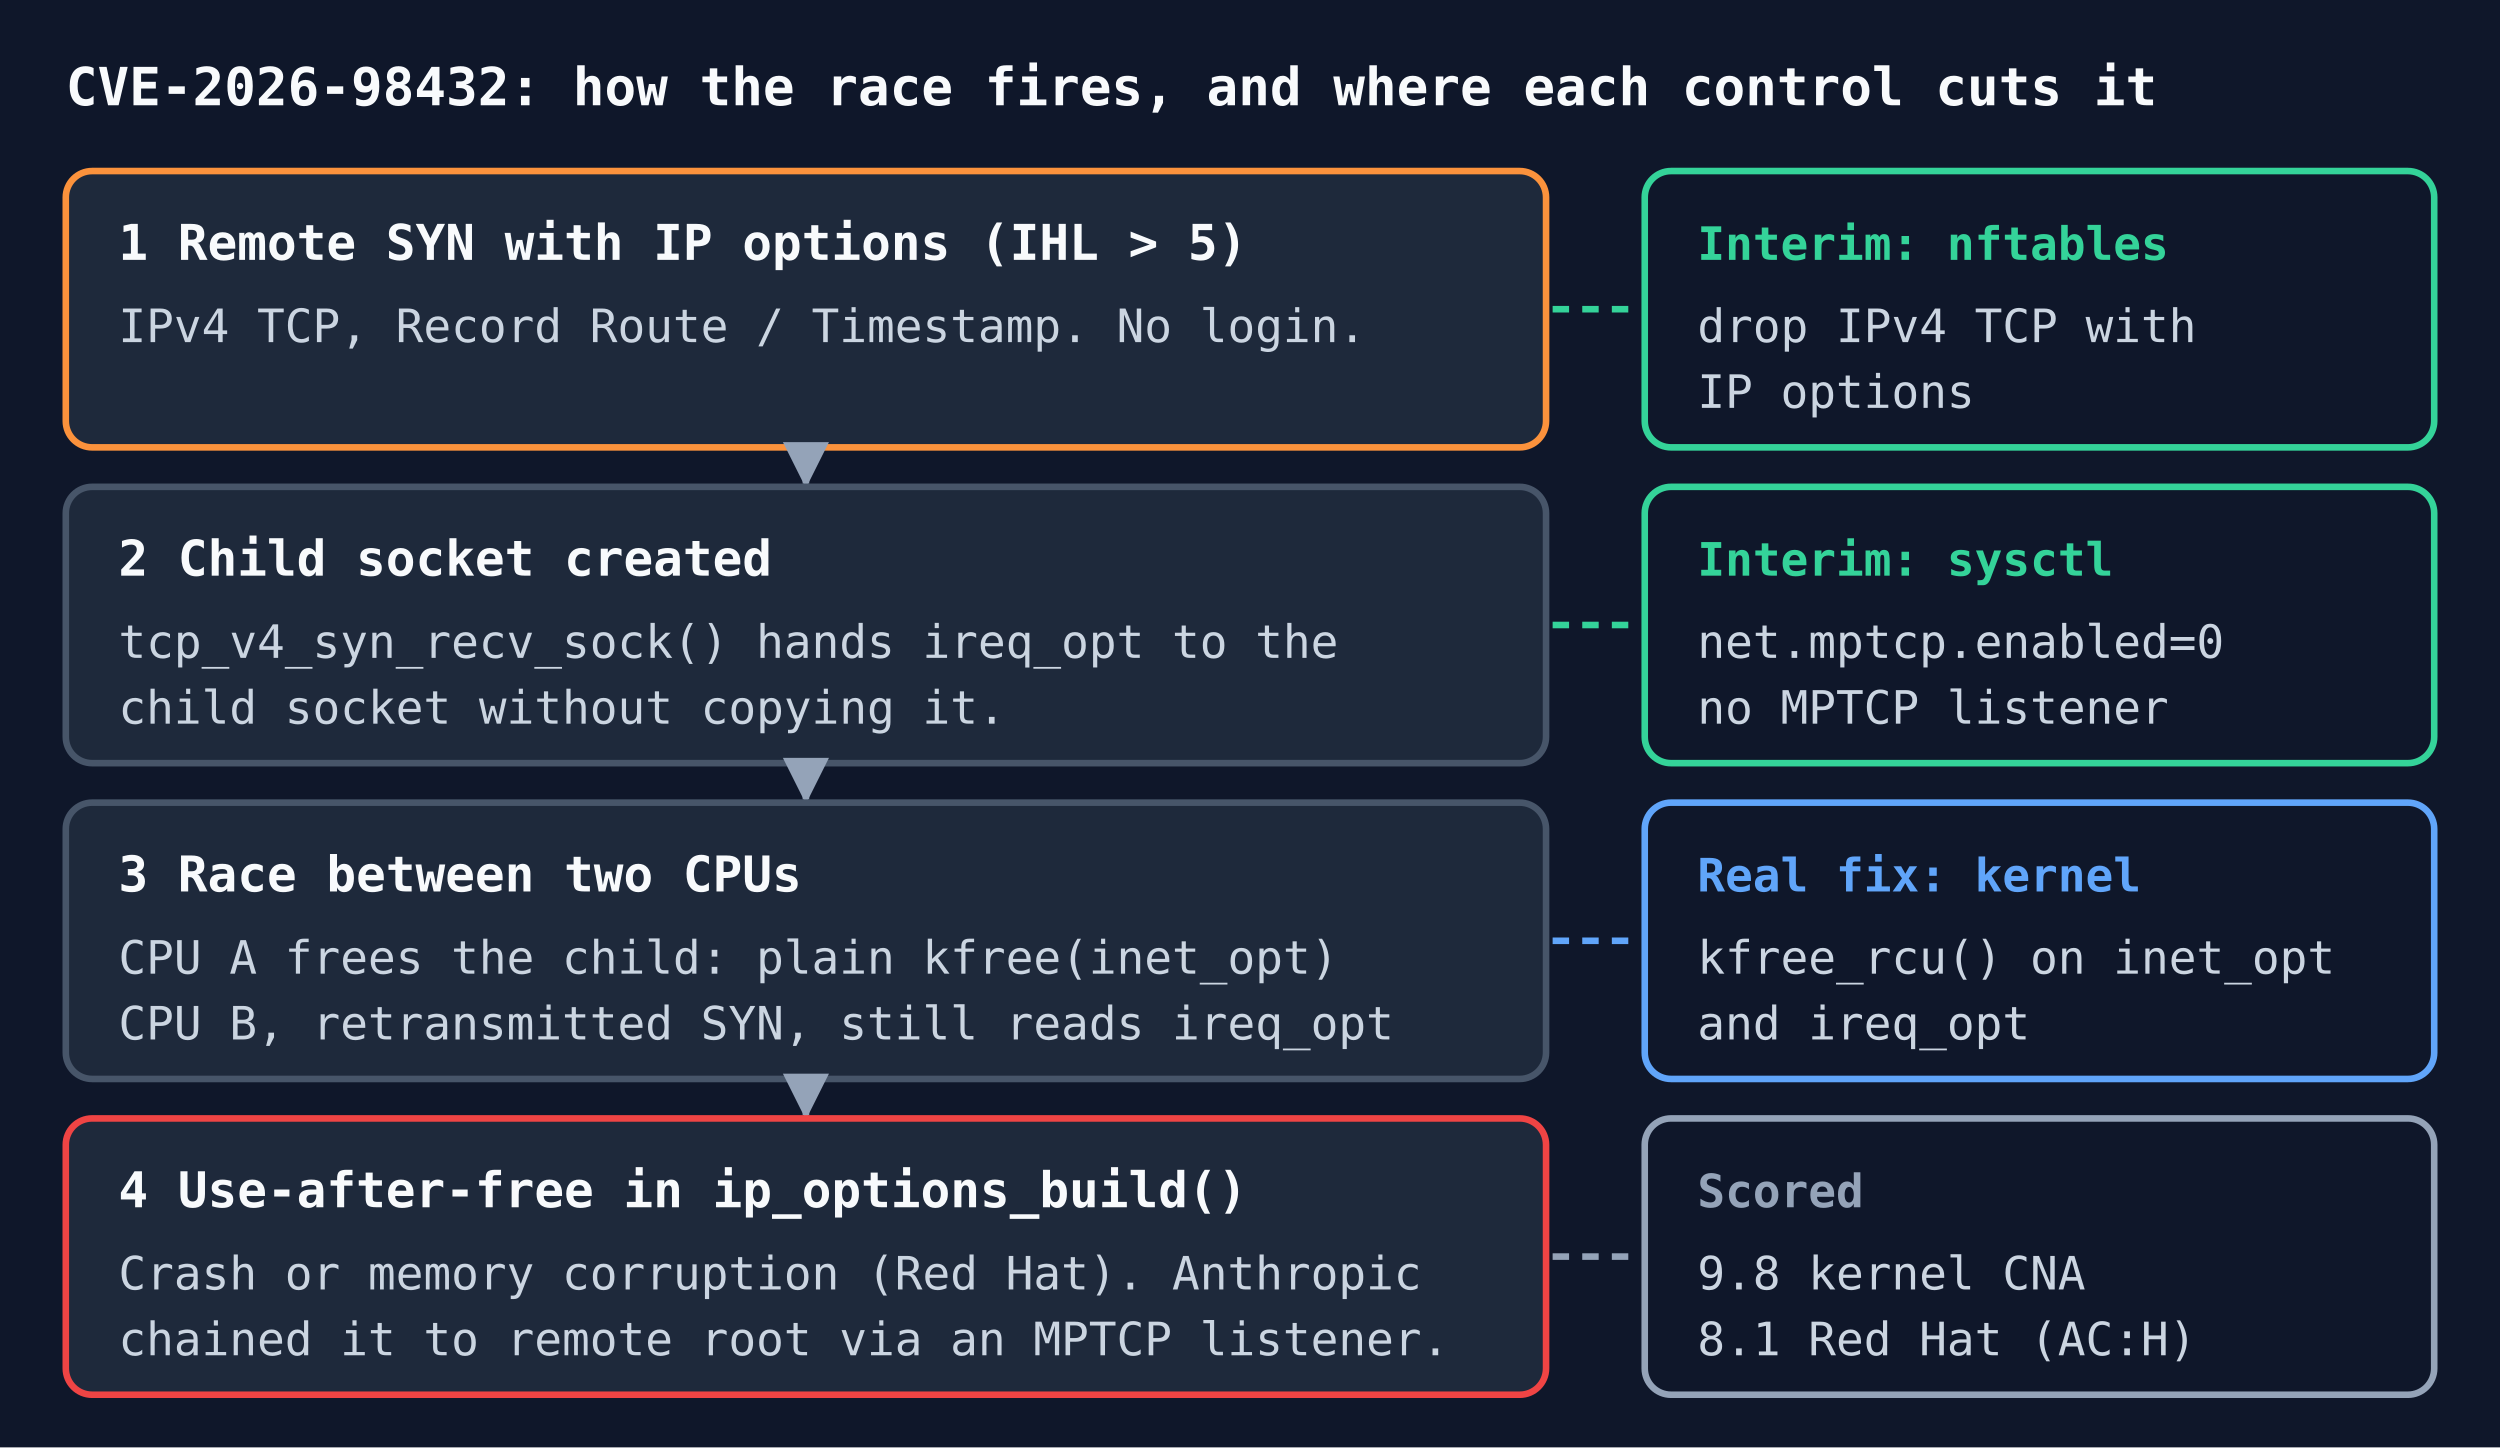
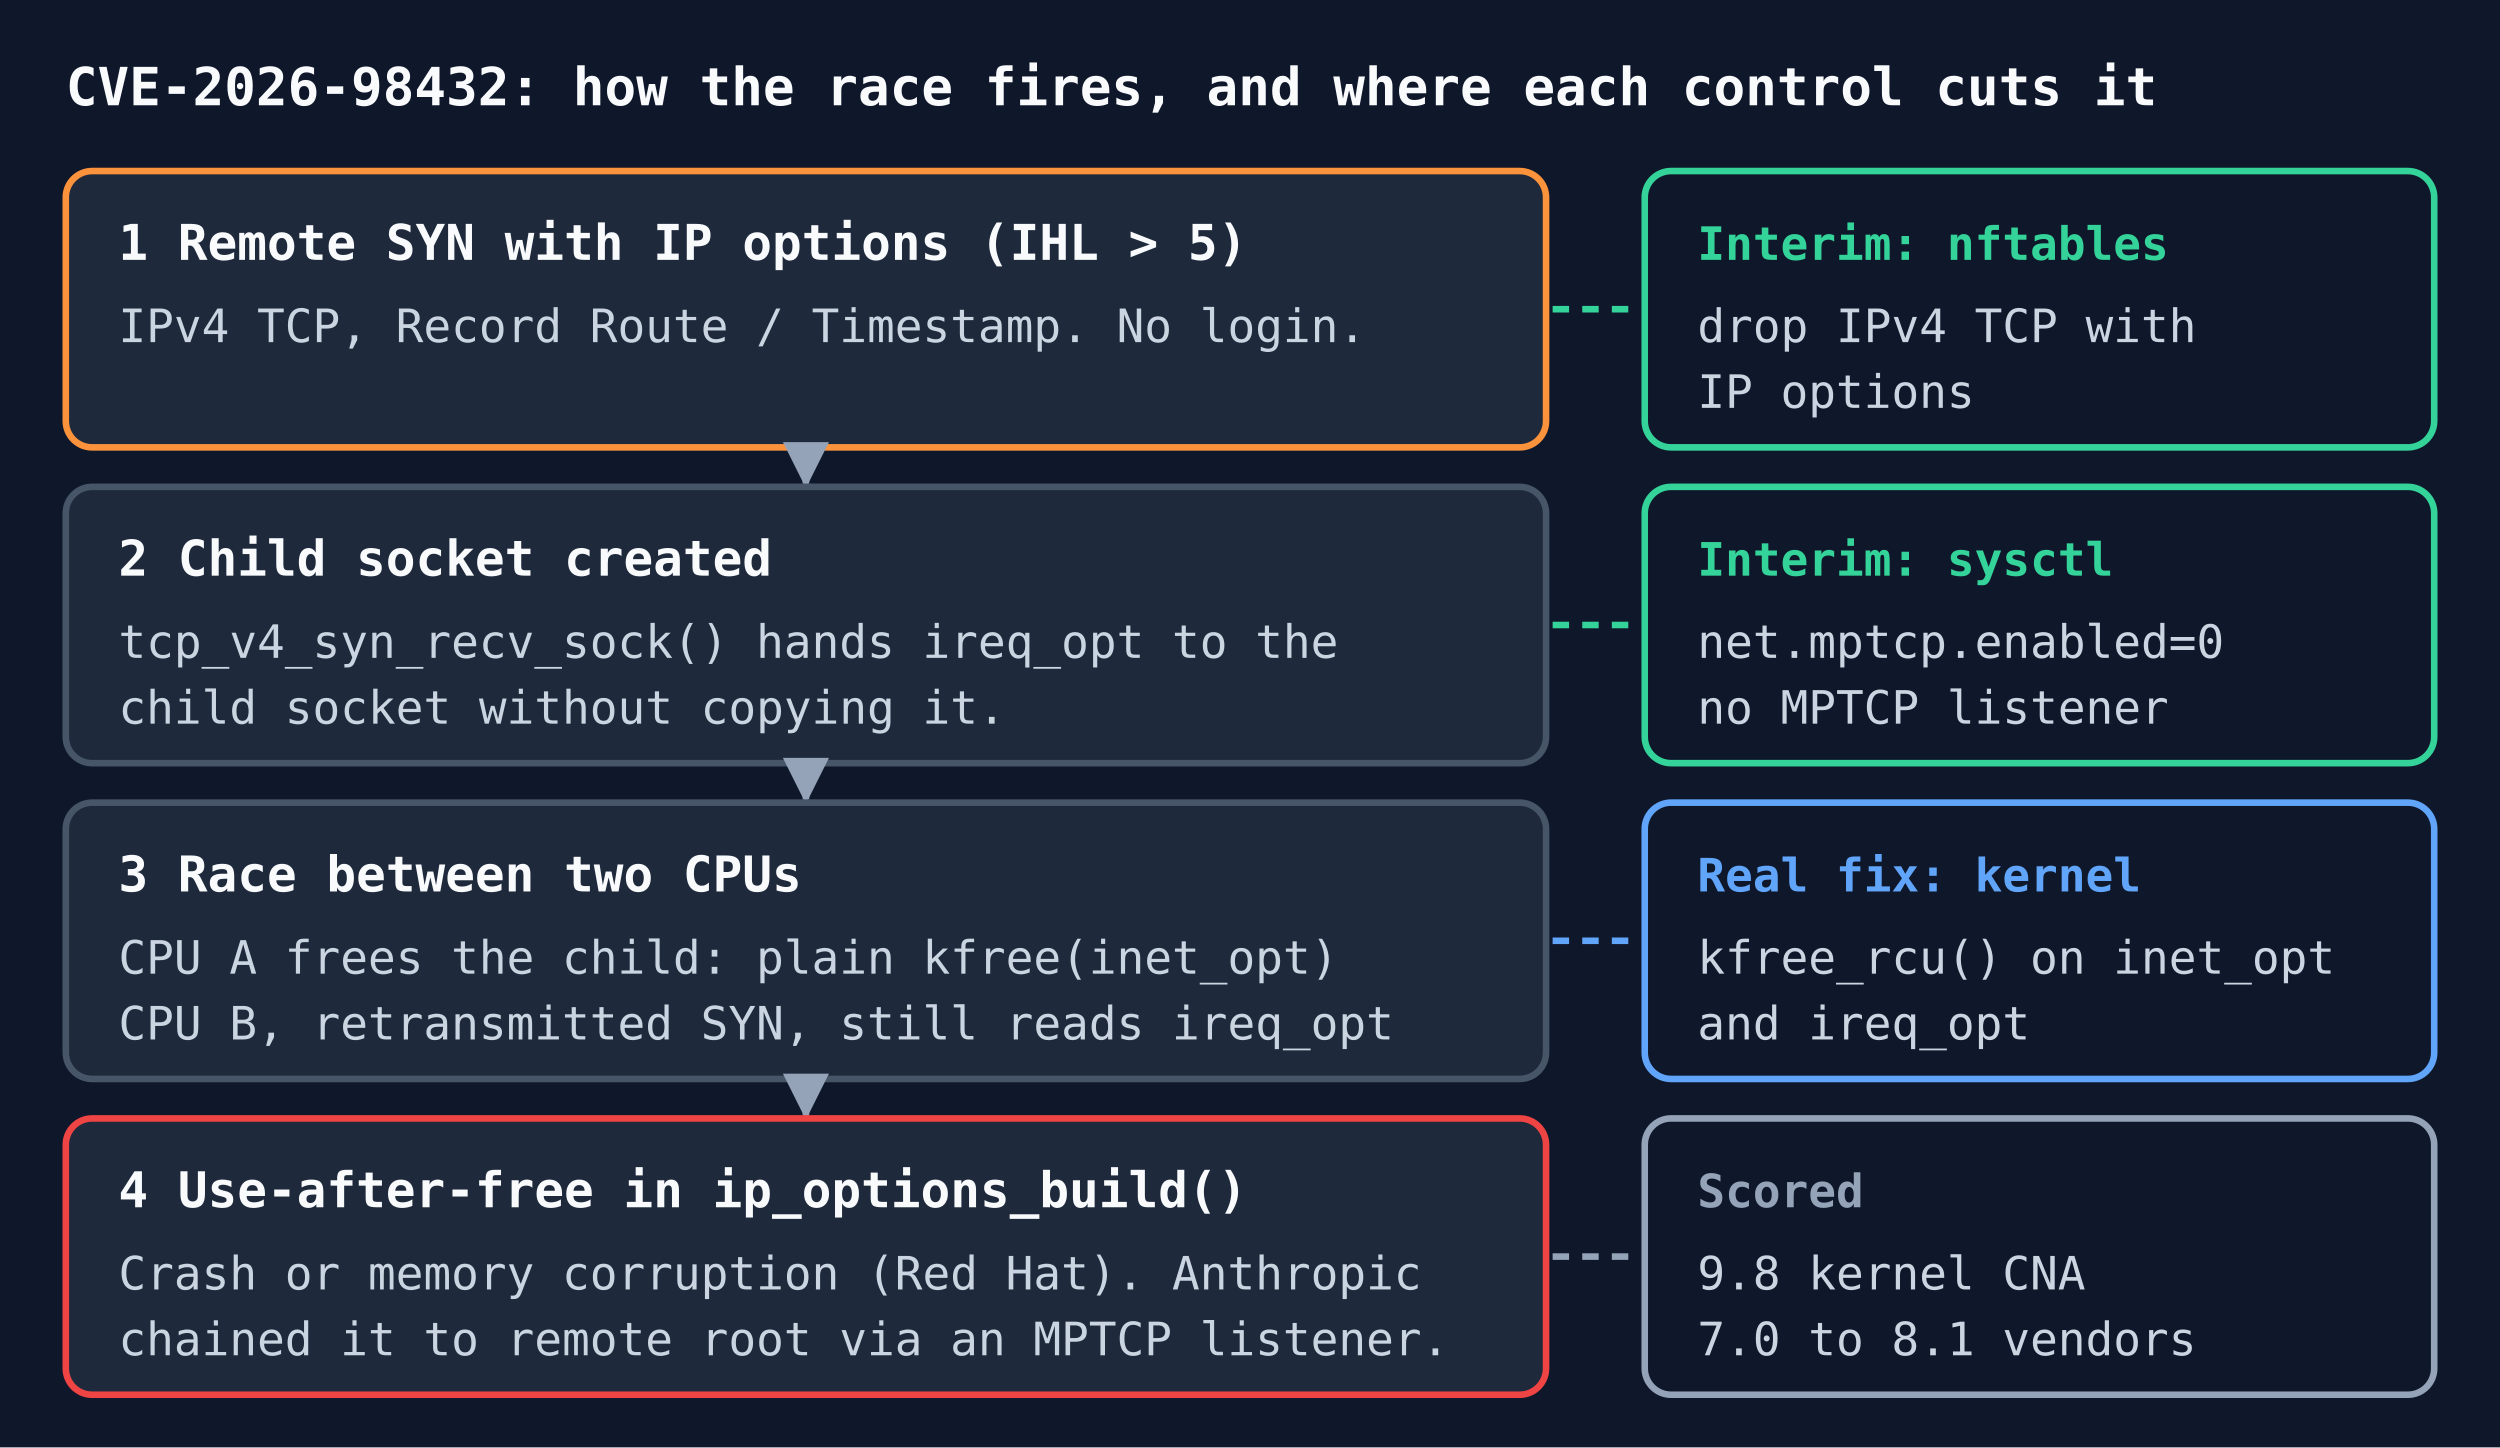
<svg xmlns="http://www.w3.org/2000/svg" width="760" height="440" viewBox="0 0 760 440" role="img" aria-label="CVE-2026-98432 attack path in four steps. Step 1: a remote IPv4 TCP SYN with IP options. Step 2: the child socket takes ireq_opt without copying it. Step 3: two CPUs race, one frees the options while the other reads them. Step 4: use-after-free in ip_options_build. The interim nftables rule cuts step 1, the MPTCP sysctl removes the exploited listener type at step 2, and the kernel fix kfree_rcu closes the race at step 3.">
  <defs>
    <marker id="ar" viewBox="0 0 10 10" refX="9" refY="5" markerWidth="7" markerHeight="7" orient="auto">
      <path d="M0 0 L10 5 L0 10 z" fill="#94a3b8" />
    </marker>
  </defs>
  <rect width="760" height="440" fill="#0f172a" />
  <g font-family="JetBrains Mono, ui-monospace, Menlo, monospace">
    <text x="20" y="32" font-size="16" font-weight="700" fill="#f8fafc">CVE-2026-98432: how the race fires, and where each control cuts it</text>
    <rect x="20" y="52" width="450" height="84" rx="8" fill="#1e293b" stroke="#fb923c" stroke-width="2" />
    <text x="36" y="79" font-size="15" font-weight="700" fill="#f8fafc">1  Remote SYN with IP options (IHL &gt; 5)</text>
    <text x="36" y="104" font-size="14" fill="#cbd5e1">IPv4 TCP, Record Route / Timestamp. No login.</text>
    <line x1="472" y1="94" x2="498" y2="94" stroke="#34d399" stroke-width="2" stroke-dasharray="5 4" />
    <rect x="500" y="52" width="240" height="84" rx="8" fill="#0f172a" stroke="#34d399" stroke-width="2" />
    <text x="516" y="79" font-size="14" font-weight="700" fill="#34d399">Interim: nftables</text>
    <text x="516" y="104" font-size="14" fill="#cbd5e1">drop IPv4 TCP with</text>
    <text x="516" y="124" font-size="14" fill="#cbd5e1">IP options</text>
    <line x1="245" y1="137" x2="245" y2="147" stroke="#94a3b8" stroke-width="2" marker-end="url(#ar)" />
    <rect x="20" y="148" width="450" height="84" rx="8" fill="#1e293b" stroke="#475569" stroke-width="2" />
    <text x="36" y="175" font-size="15" font-weight="700" fill="#f8fafc">2  Child socket created</text>
    <text x="36" y="200" font-size="14" fill="#cbd5e1">tcp_v4_syn_recv_sock() hands ireq_opt to the</text>
    <text x="36" y="220" font-size="14" fill="#cbd5e1">child socket without copying it.</text>
    <line x1="472" y1="190" x2="498" y2="190" stroke="#34d399" stroke-width="2" stroke-dasharray="5 4" />
    <rect x="500" y="148" width="240" height="84" rx="8" fill="#0f172a" stroke="#34d399" stroke-width="2" />
    <text x="516" y="175" font-size="14" font-weight="700" fill="#34d399">Interim: sysctl</text>
    <text x="516" y="200" font-size="14" fill="#cbd5e1">net.mptcp.enabled=0</text>
    <text x="516" y="220" font-size="14" fill="#cbd5e1">no MPTCP listener</text>
    <line x1="245" y1="233" x2="245" y2="243" stroke="#94a3b8" stroke-width="2" marker-end="url(#ar)" />
    <rect x="20" y="244" width="450" height="84" rx="8" fill="#1e293b" stroke="#475569" stroke-width="2" />
    <text x="36" y="271" font-size="15" font-weight="700" fill="#f8fafc">3  Race between two CPUs</text>
    <text x="36" y="296" font-size="14" fill="#cbd5e1">CPU A frees the child: plain kfree(inet_opt)</text>
    <text x="36" y="316" font-size="14" fill="#cbd5e1">CPU B, retransmitted SYN, still reads ireq_opt</text>
    <line x1="472" y1="286" x2="498" y2="286" stroke="#60a5fa" stroke-width="2" stroke-dasharray="5 4" />
    <rect x="500" y="244" width="240" height="84" rx="8" fill="#0f172a" stroke="#60a5fa" stroke-width="2" />
    <text x="516" y="271" font-size="14" font-weight="700" fill="#60a5fa">Real fix: kernel</text>
    <text x="516" y="296" font-size="14" fill="#cbd5e1">kfree_rcu() on inet_opt</text>
    <text x="516" y="316" font-size="14" fill="#cbd5e1">and ireq_opt</text>
    <line x1="245" y1="329" x2="245" y2="339" stroke="#94a3b8" stroke-width="2" marker-end="url(#ar)" />
    <rect x="20" y="340" width="450" height="84" rx="8" fill="#1e293b" stroke="#ef4444" stroke-width="2" />
    <text x="36" y="367" font-size="15" font-weight="700" fill="#f8fafc">4  Use-after-free in ip_options_build()</text>
    <text x="36" y="392" font-size="14" fill="#cbd5e1">Crash or memory corruption (Red Hat). Anthropic</text>
    <text x="36" y="412" font-size="14" fill="#cbd5e1">chained it to remote root via an MPTCP listener.</text>
    <line x1="472" y1="382" x2="498" y2="382" stroke="#94a3b8" stroke-width="2" stroke-dasharray="5 4" />
    <rect x="500" y="340" width="240" height="84" rx="8" fill="#0f172a" stroke="#94a3b8" stroke-width="2" />
    <text x="516" y="367" font-size="14" font-weight="700" fill="#94a3b8">Scored</text>
    <text x="516" y="392" font-size="14" fill="#cbd5e1">9.8 kernel CNA</text>
-     <text x="516" y="412" font-size="14" fill="#cbd5e1">8.1 Red Hat (AC:H)</text>
+     <text x="516" y="412" font-size="14" fill="#cbd5e1">7.0 to 8.1 vendors</text>
  </g>
</svg>
